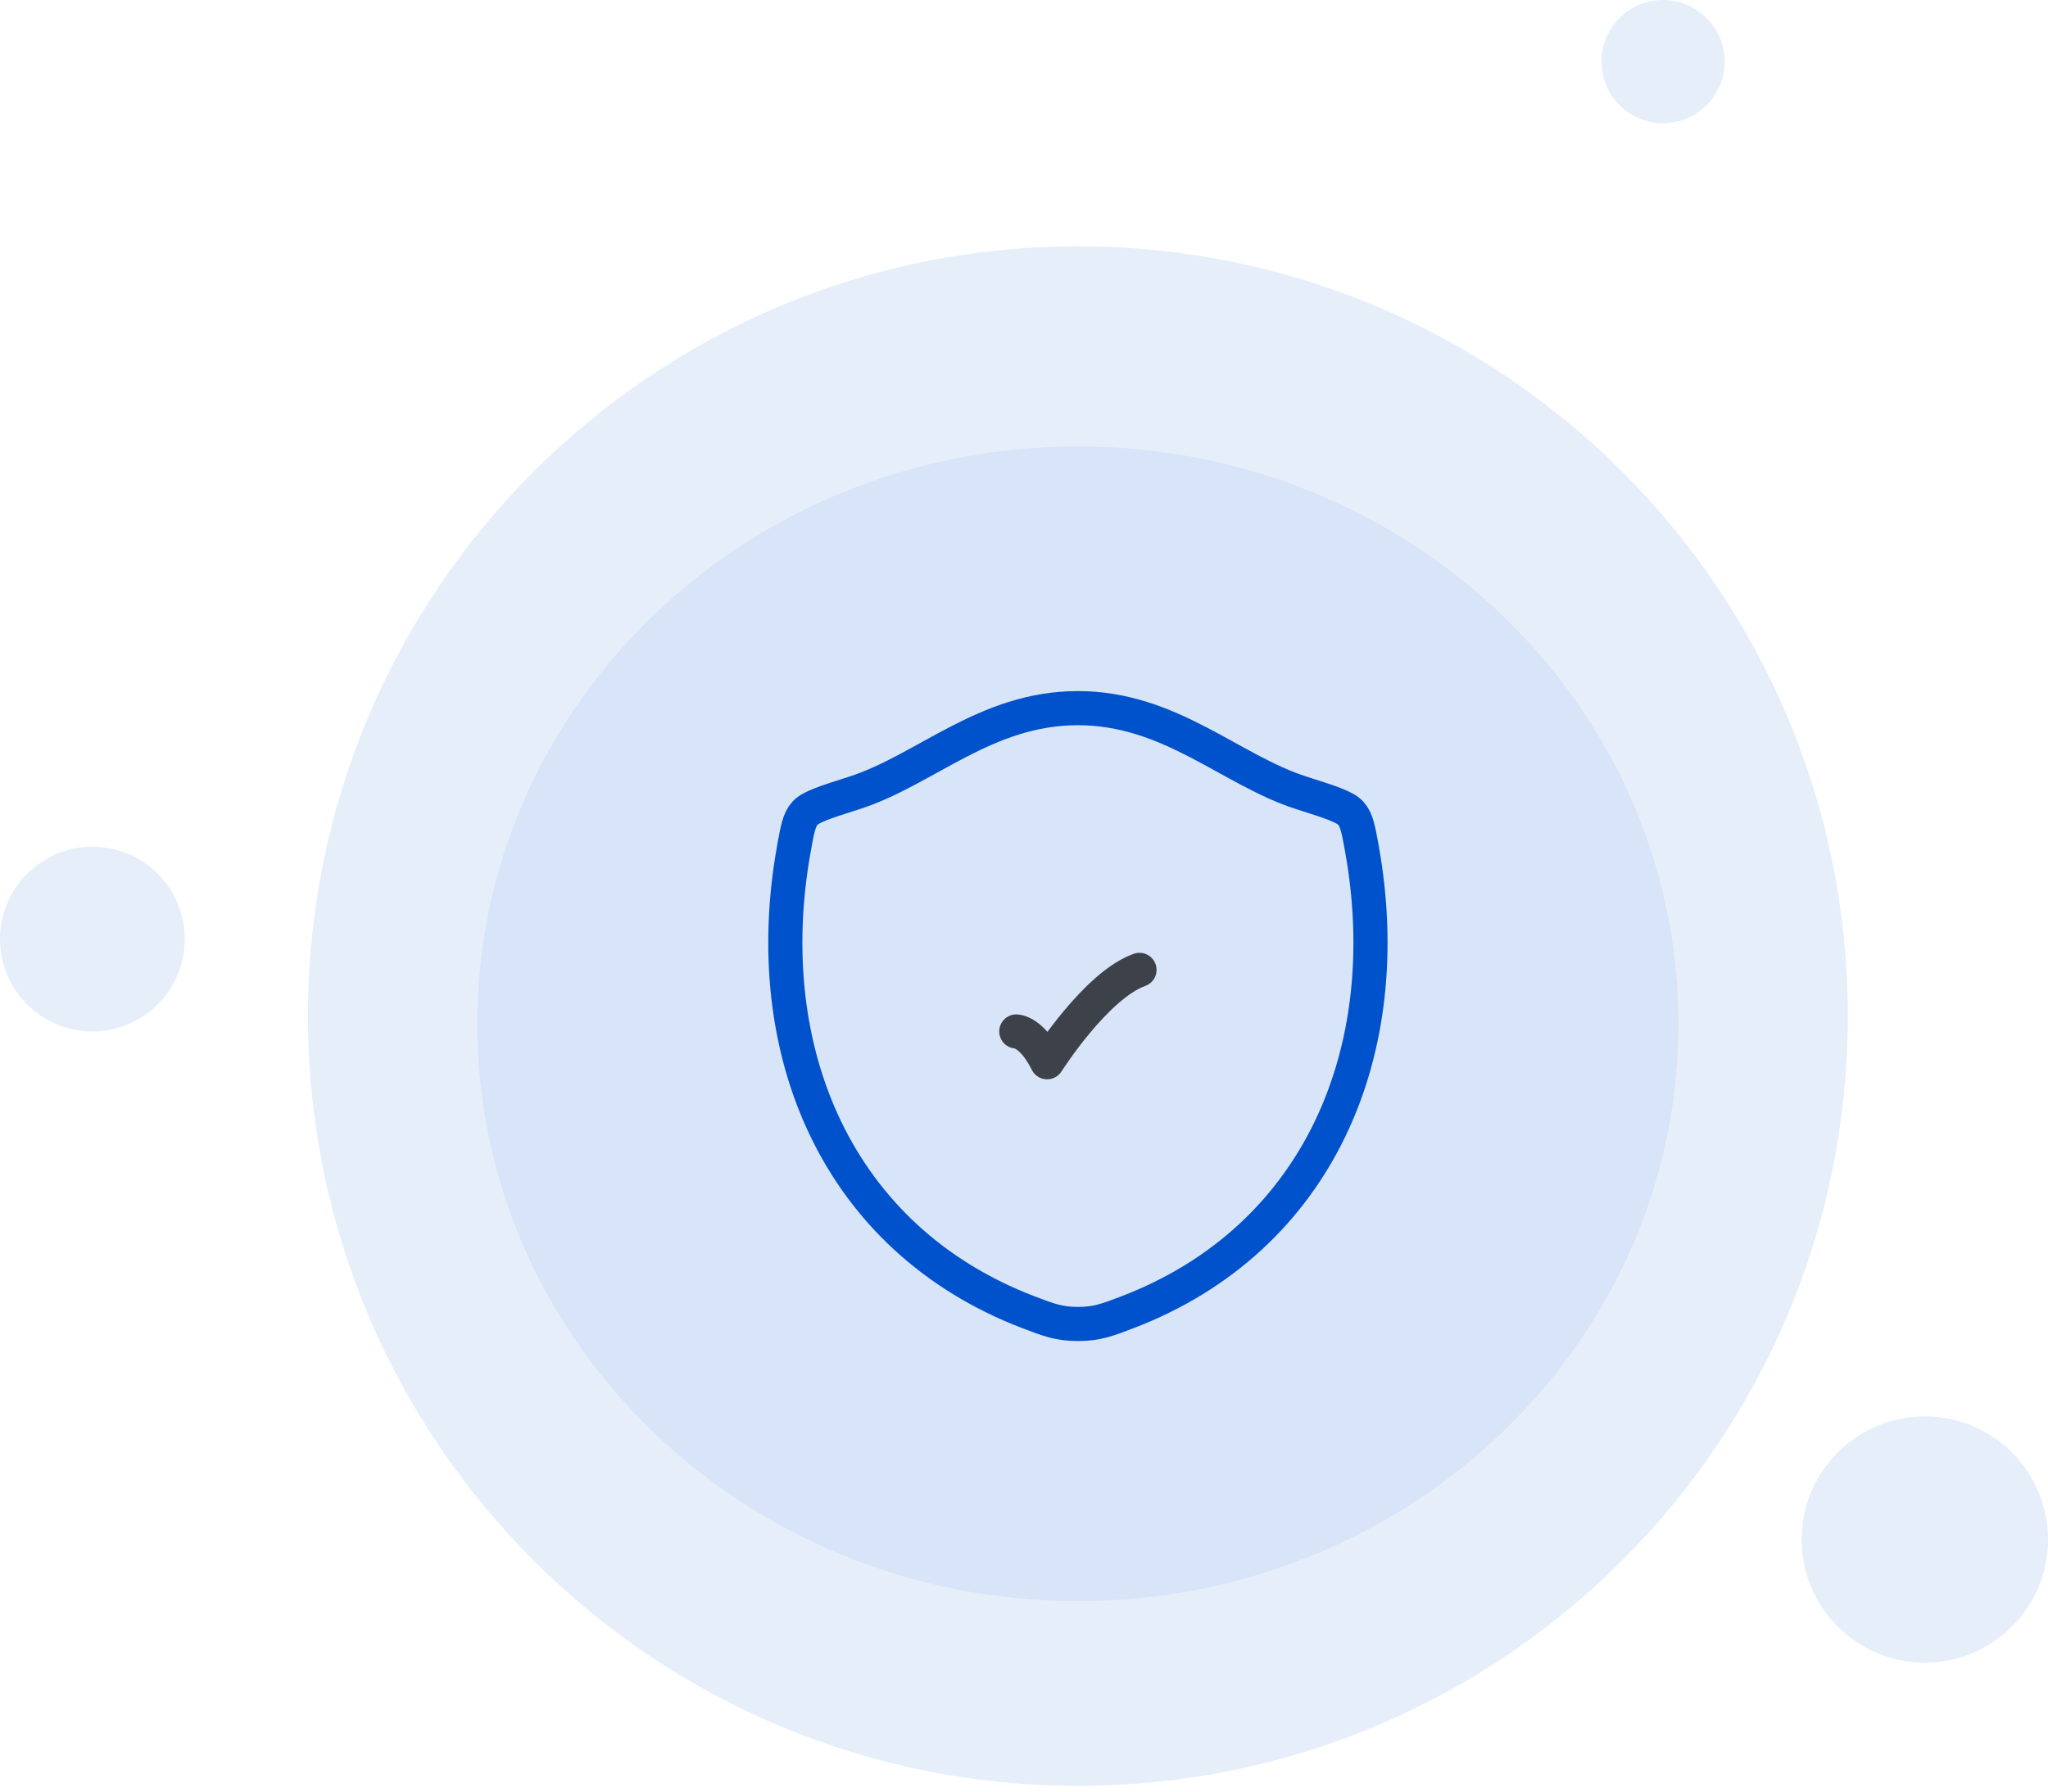
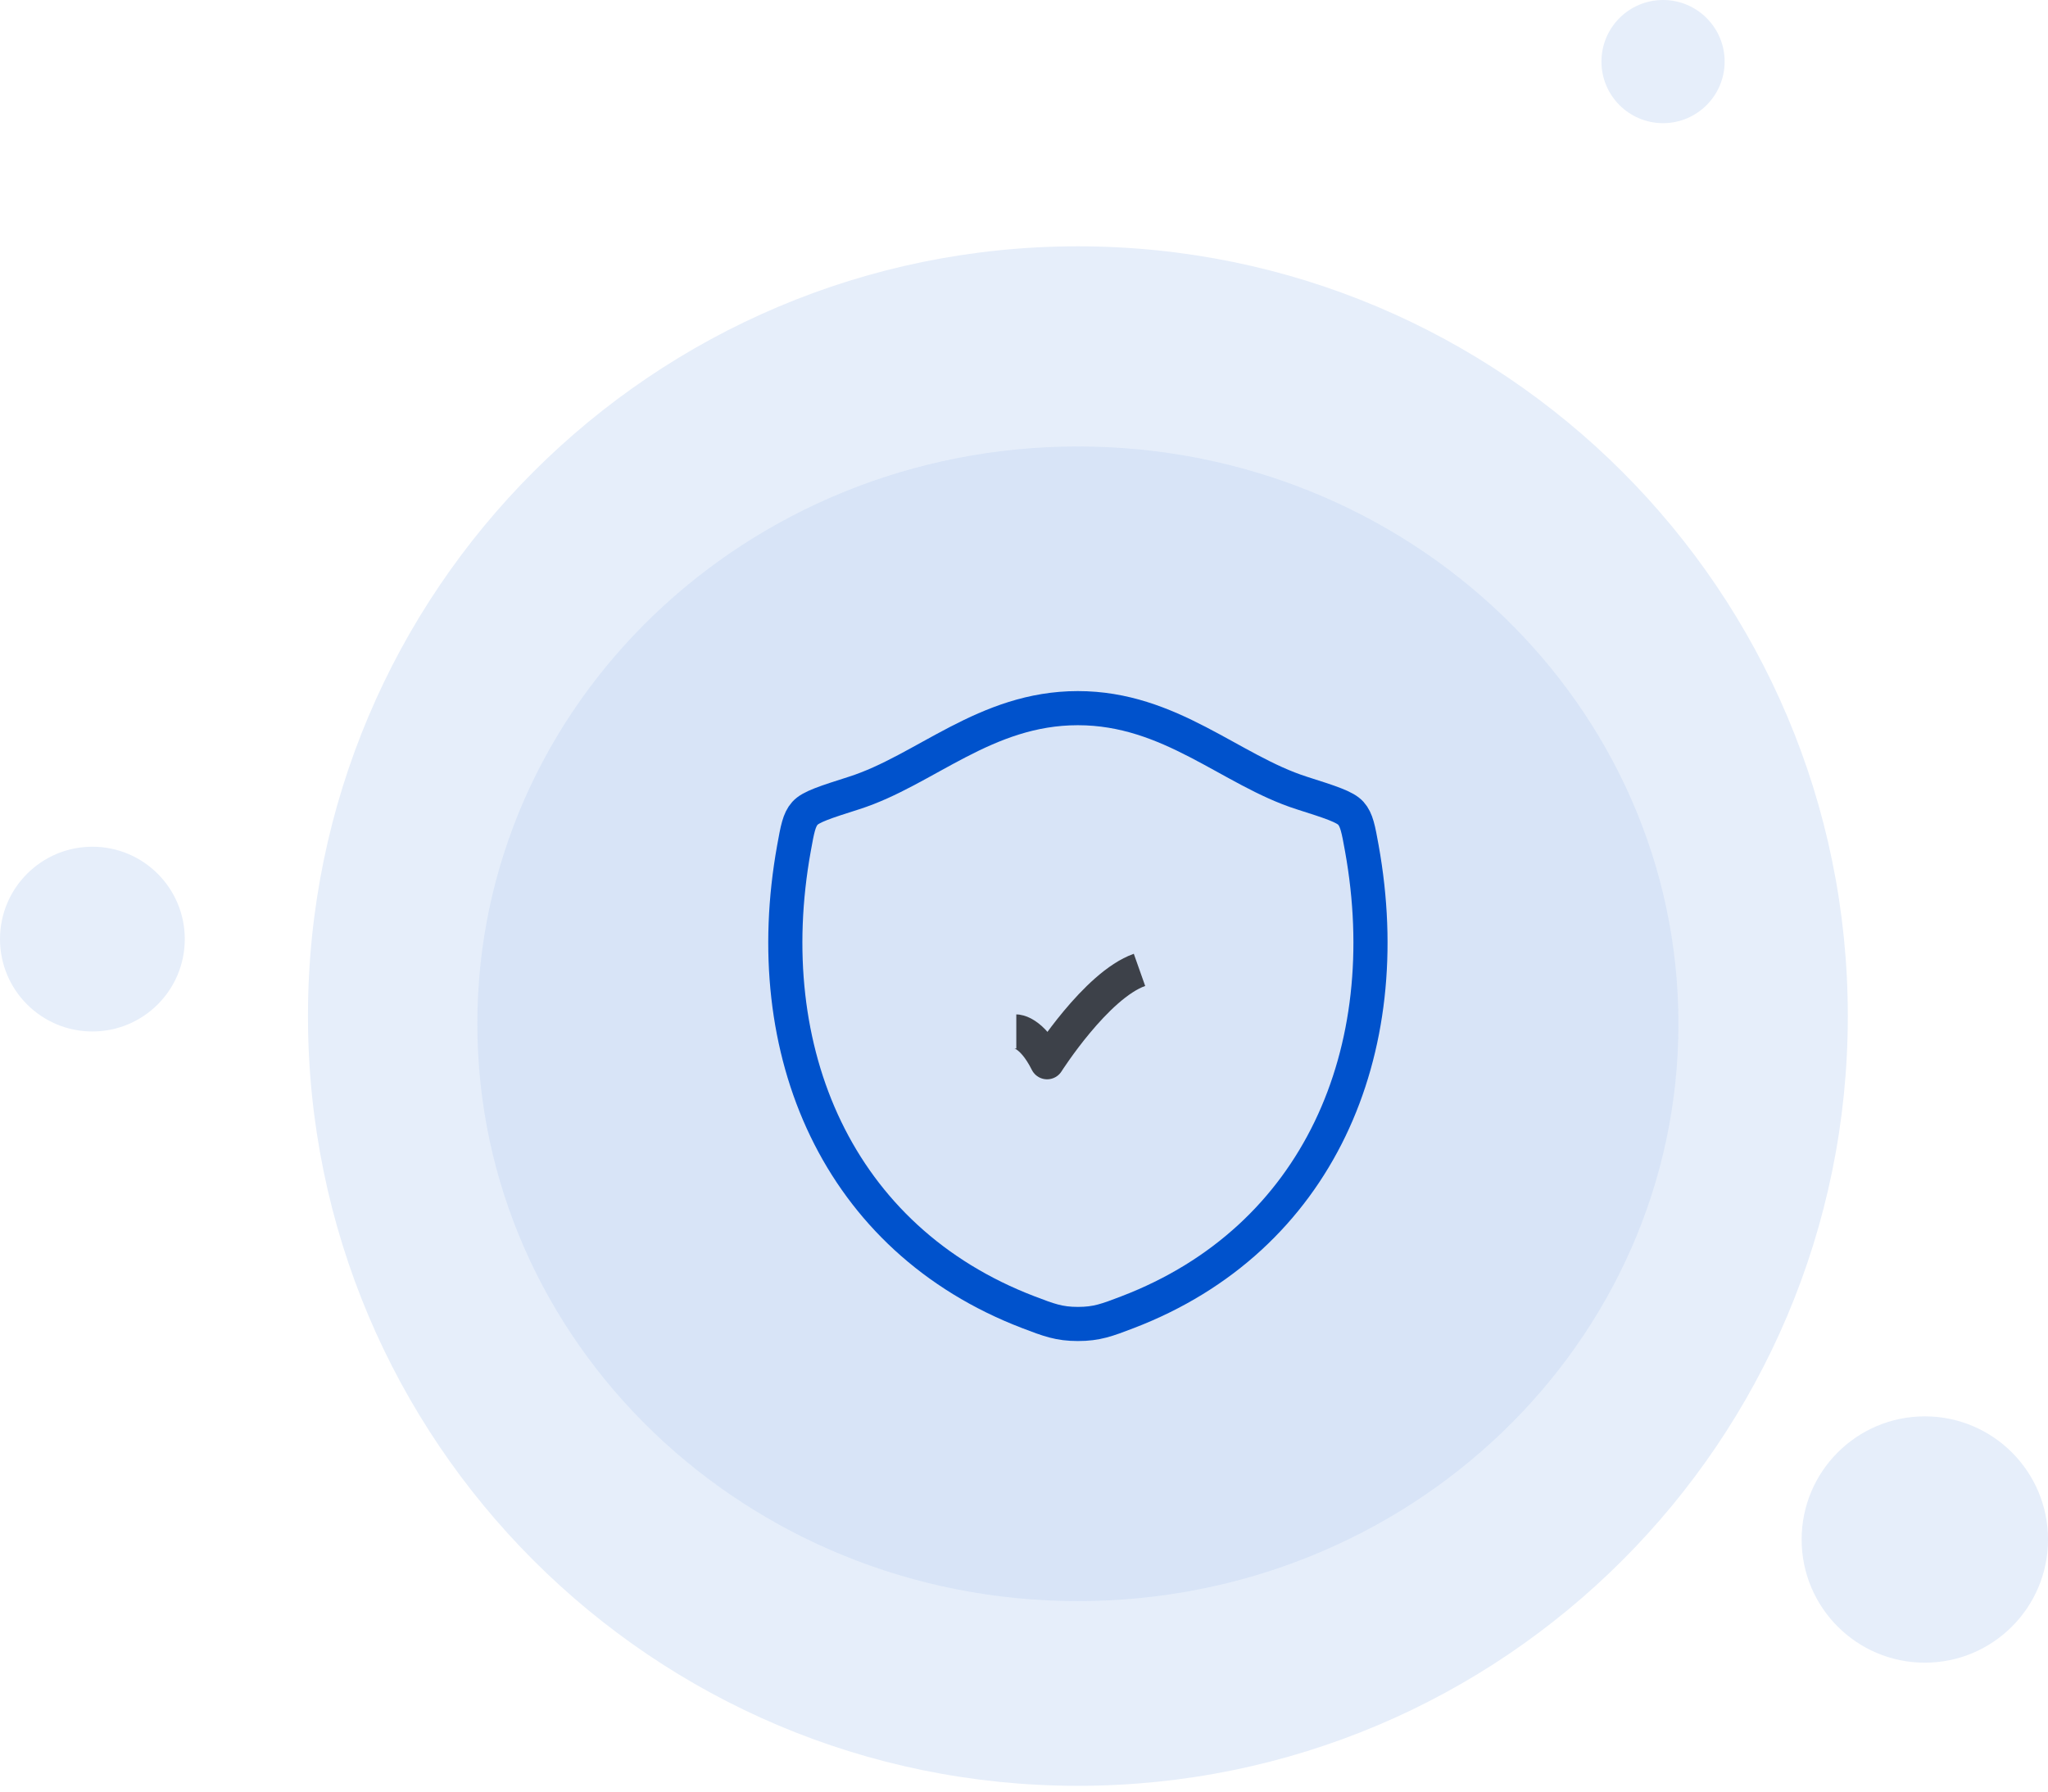
<svg xmlns="http://www.w3.org/2000/svg" width="240" height="210" viewBox="0 0 240 210" fill="none">
  <circle cx="126.315" cy="119.098" r="90.226" fill="#E6EEFA" />
  <ellipse opacity="0.4" cx="126.315" cy="120.002" rx="70.376" ry="67.669" fill="#C2D5F3" />
-   <path d="M126.31 83.005C115.454 83.005 108.416 90.292 100.091 92.948C96.706 94.028 95.014 94.568 94.329 95.329C93.644 96.09 93.444 97.202 93.043 99.427C88.75 123.233 98.132 145.241 120.507 153.808C122.911 154.728 124.113 155.188 126.322 155.188C128.531 155.188 129.733 154.728 132.137 153.808C154.51 145.241 163.883 123.233 159.589 99.427C159.188 97.202 158.987 96.09 158.302 95.328C157.617 94.567 155.925 94.027 152.54 92.948C144.213 90.292 137.166 83.005 126.31 83.005Z" stroke="#0052CC" stroke-width="4" stroke-linecap="round" stroke-linejoin="round" />
-   <path d="M119.098 120.901C119.098 120.901 120.902 120.901 122.707 124.51C122.707 124.51 128.439 115.487 133.534 113.683" stroke="#3D4149" stroke-width="4" stroke-linecap="round" stroke-linejoin="round" />
+   <path d="M126.31 83.005C115.454 83.005 108.416 90.292 100.091 92.948C96.706 94.028 95.014 94.568 94.329 95.329C93.644 96.09 93.444 97.202 93.043 99.427C88.75 123.233 98.132 145.241 120.507 153.808C122.911 154.728 124.113 155.188 126.322 155.188C128.531 155.188 129.733 154.728 132.137 153.808C154.51 145.241 163.883 123.233 159.589 99.427C159.188 97.202 158.987 96.09 158.302 95.328C157.617 94.567 155.925 94.027 152.54 92.948C144.213 90.292 137.166 83.005 126.31 83.005Z" stroke="#0052CC" stroke-width="4" strokeLinecap="round" stroke-linejoin="round" />
+   <path d="M119.098 120.901C119.098 120.901 120.902 120.901 122.707 124.51C122.707 124.51 128.439 115.487 133.534 113.683" stroke="#3D4149" stroke-width="4" strokeLinecap="round" stroke-linejoin="round" />
  <circle cx="225.565" cy="180.453" r="14.436" fill="#E6EEFA" />
  <circle cx="10.827" cy="110.076" r="10.827" fill="#E6EEFA" />
  <circle cx="194.888" cy="7.218" r="7.218" fill="#E6EEFA" />
</svg>
